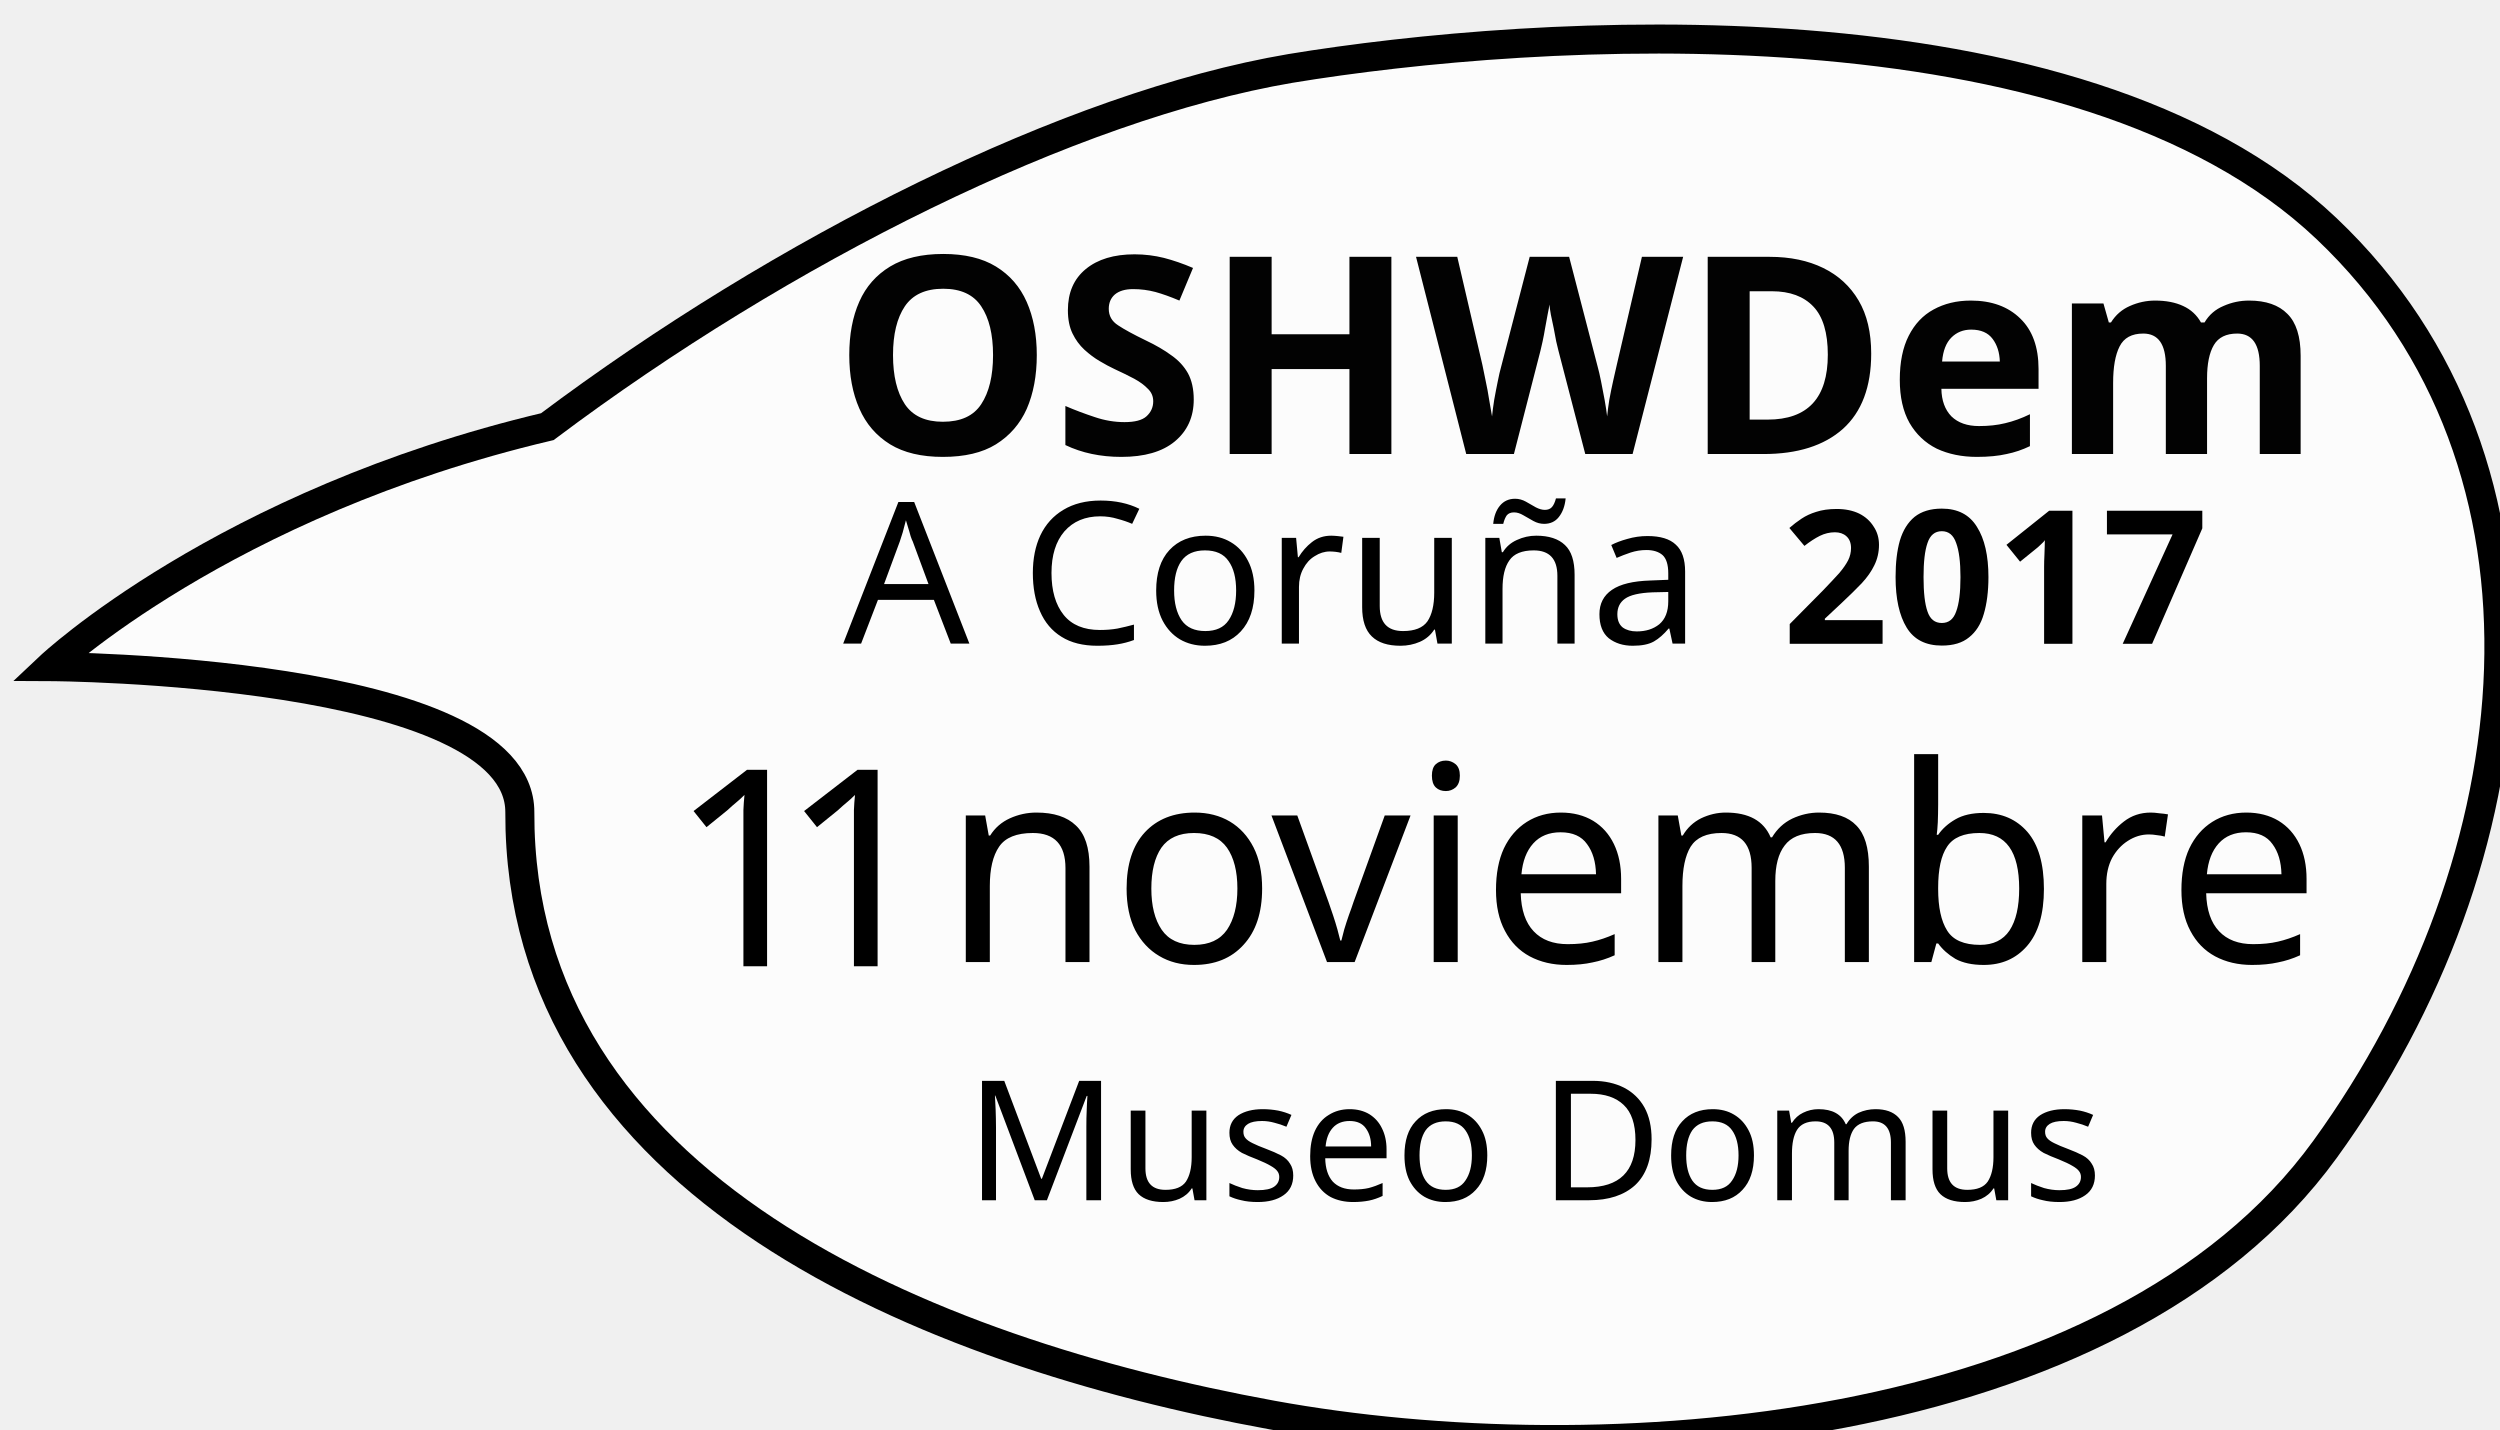
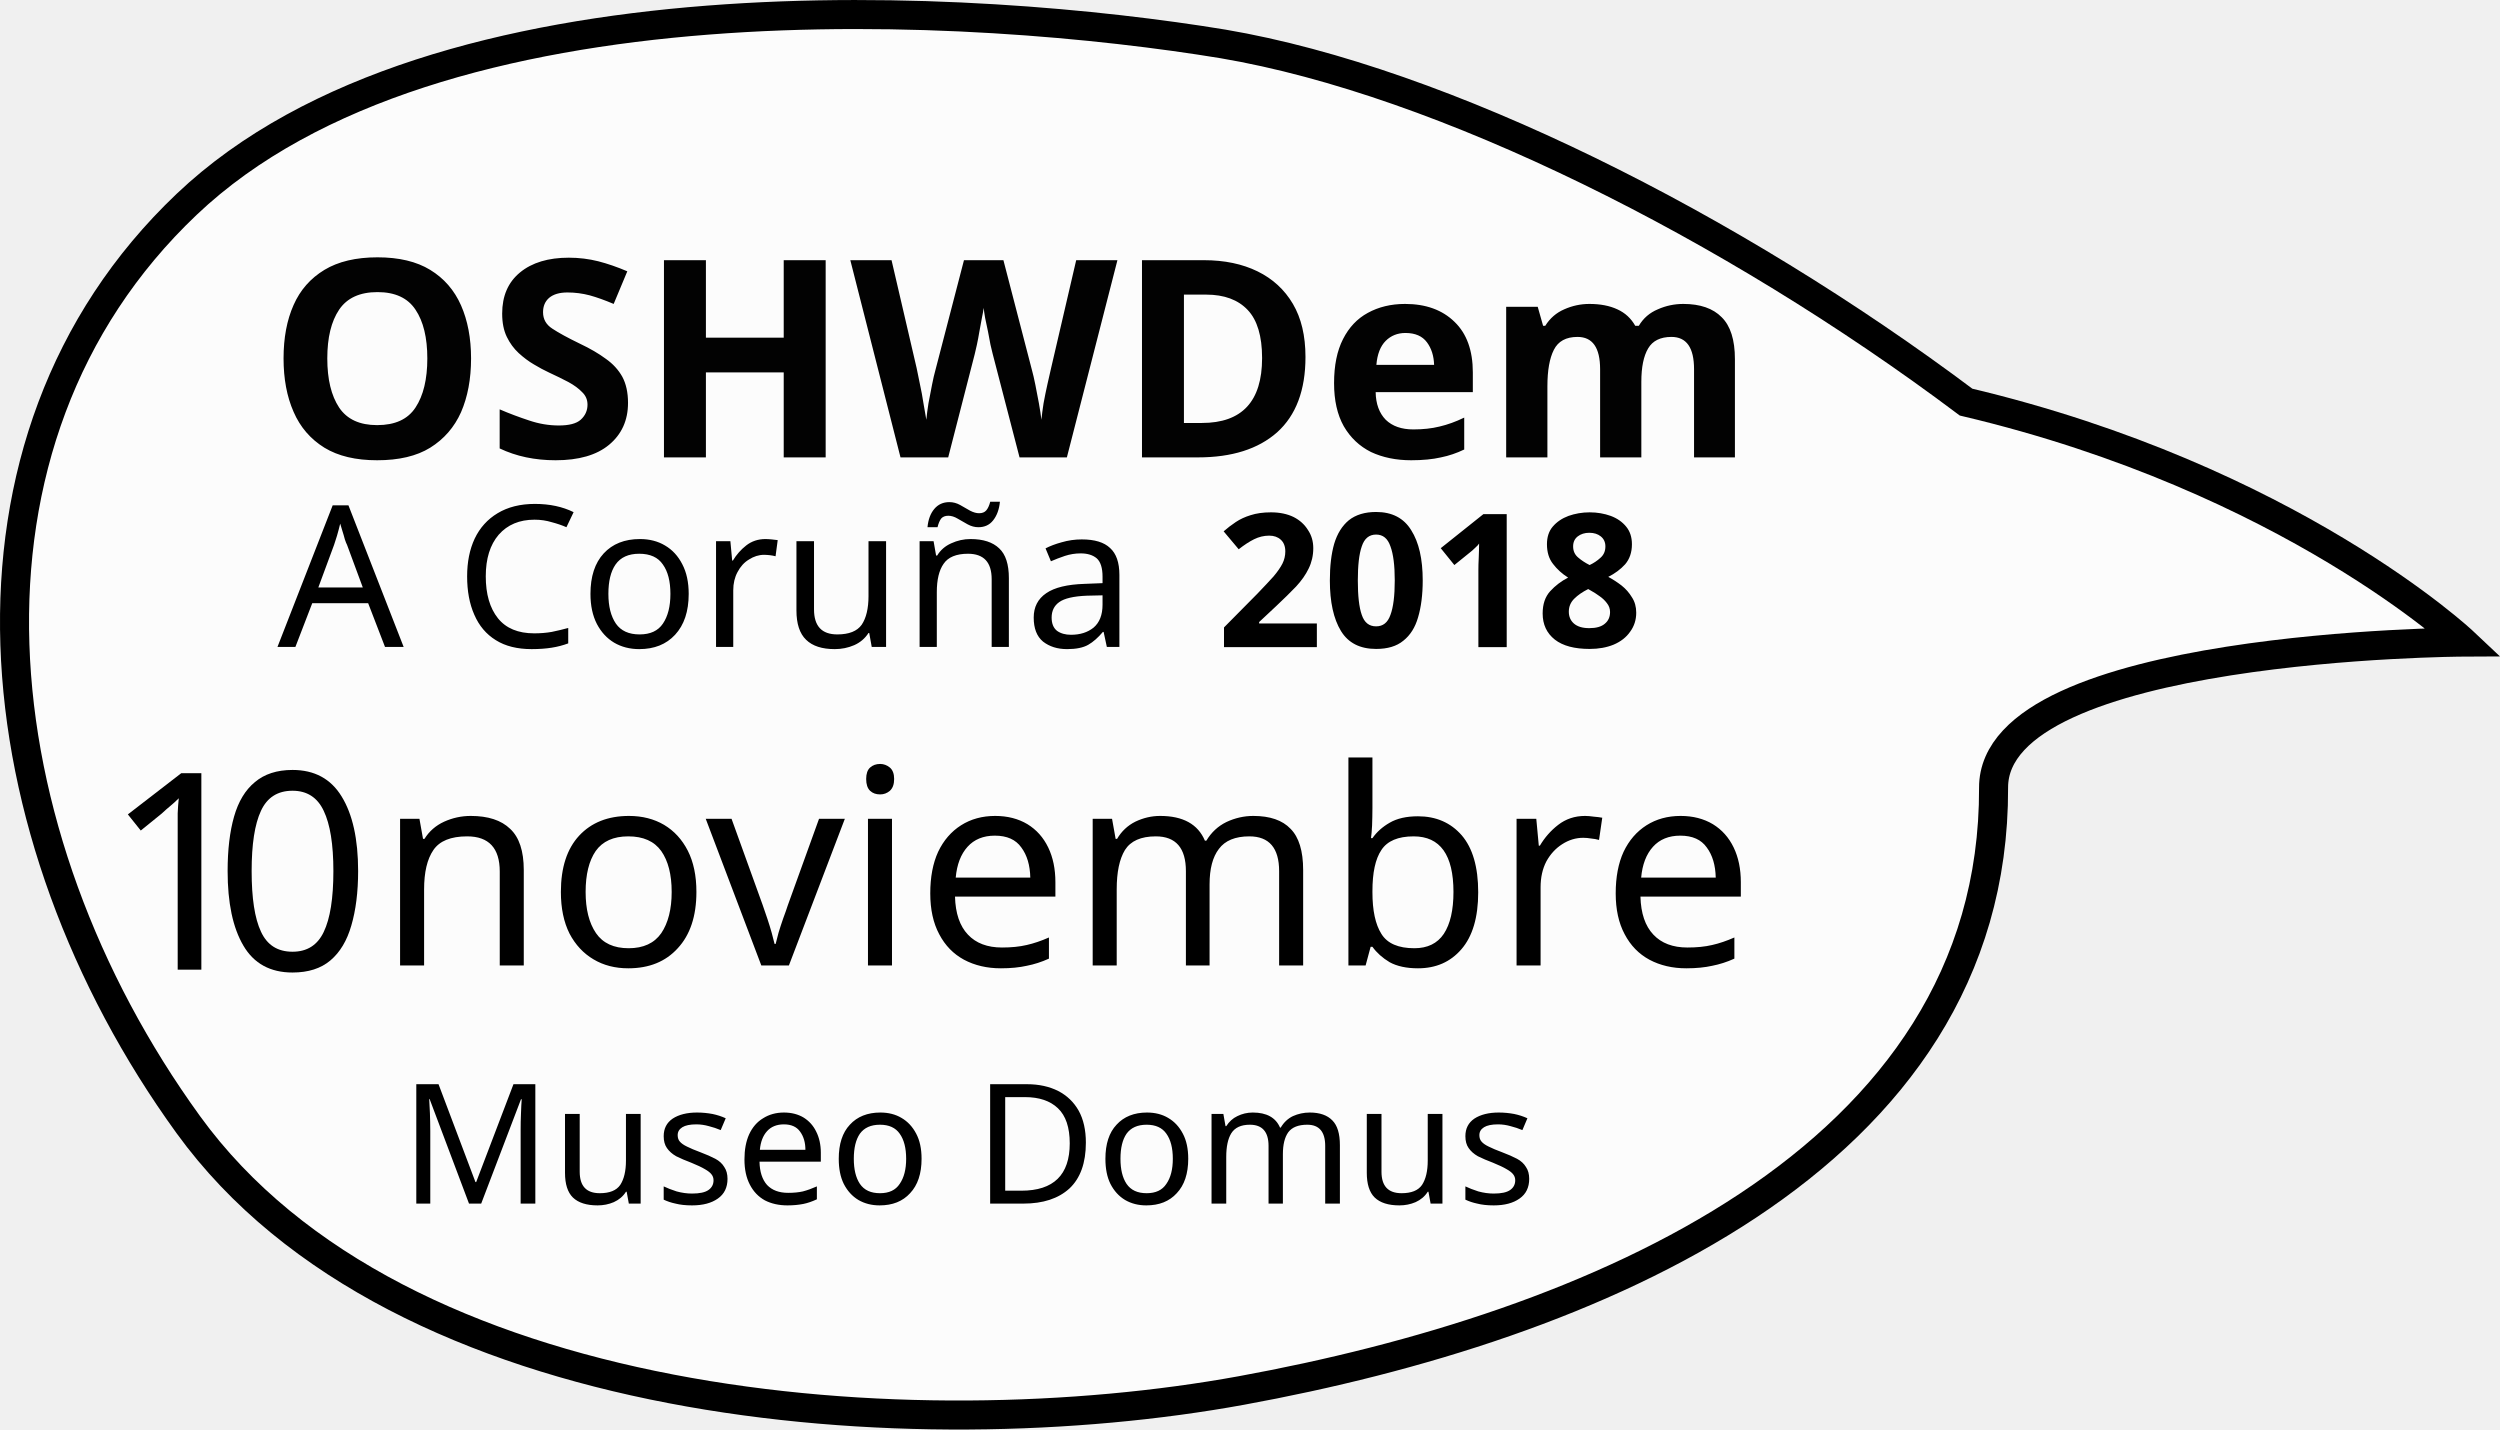
<svg xmlns="http://www.w3.org/2000/svg" width="108.949mm" height="62.3mm" viewBox="0 0 108.949 62.3" version="1.1" id="svg111">
  <defs id="defs105" />
-   <g id="layer1" transform="translate(-52.11494,-55.69507)">
+   <g id="layer1" transform="translate(-76.7688,-55.54859)">
    <g transform="translate(-3.131962,21.0322)" id="g79">
-       <path id="path89" d="m 111.48,37.646 c 10.552,-1.739 34.271,-3.358 45.165,6.988 10.894,10.346 9.095,27.458 -0.067,40.106 C 147.415,97.388 124.965,98.938 110.679,96.329 95.585,93.572 77.85,86.369 77.901,70.06 c 0.02,-6.253 -20.484,-6.346 -20.484,-6.346 0,0 7.542,-7.112 21.683,-10.458 10.249,-7.691 22.794,-13.98 32.379,-15.61 z" style="fill:#ffffff;fill-opacity:0.791;stroke:#000000;stroke-width:1.265;stroke-linecap:butt;stroke-linejoin:miter;stroke-miterlimit:4;stroke-dasharray:none;stroke-opacity:1" />
+       <path id="path89" d="m 133.202,36.431 c -10.552,-1.739 -34.271,-3.358 -45.165,6.988 -10.894,10.346 -9.095,27.458 0.067,40.106 9.162,12.648 31.612,14.197 45.899,11.588 15.093,-2.757 32.829,-9.959 32.777,-26.269 -0.02,-6.253 20.484,-6.346 20.484,-6.346 0,0 -7.542,-7.112 -21.683,-10.458 C 155.332,44.35 142.787,38.06 133.202,36.431 Z" style="fill:#ffffff;fill-opacity:0.791;stroke:#000000;stroke-width:1.265;stroke-linecap:butt;stroke-linejoin:miter;stroke-miterlimit:4;stroke-dasharray:none;stroke-opacity:1" />
      <text id="text898" y="54.449" x="91.555" style="font-style:normal;font-weight:normal;font-size:12.028px;font-family:sans-serif;opacity:0.99;fill:#000000;fill-opacity:1;stroke:none;stroke-width:0.301" xml:space="preserve">
        <tspan style="font-style:normal;font-variant:normal;font-weight:bold;font-stretch:normal;font-size:12.028px;font-family:Geneva;-inkscape-font-specification:'Geneva, Bold';font-variant-ligatures:normal;font-variant-caps:normal;font-variant-numeric:normal;font-feature-settings:normal;text-align:start;writing-mode:lr-tb;text-anchor:start;fill:#000000;fill-opacity:1;stroke-width:0.301" y="54.449" x="91.555" id="tspan896">OSHWDem</tspan>
      </text>
      <text id="text4305" y="76.59" x="93.221" style="font-style:normal;font-weight:normal;font-size:11.916px;font-family:sans-serif;fill:#000000;fill-opacity:1;stroke:none;stroke-width:0.298" xml:space="preserve">
        <tspan style="font-style:normal;font-variant:normal;font-weight:normal;font-stretch:normal;font-size:11.916px;font-family:Geneva;-inkscape-font-specification:'Geneva, Normal';font-variant-ligatures:normal;font-variant-caps:normal;font-variant-numeric:normal;font-feature-settings:normal;text-align:start;writing-mode:lr-tb;text-anchor:start;stroke-width:0.298" y="76.59" x="93.221" id="tspan4303"> noviembre</tspan>
      </text>
      <text id="text4317" y="62.719" x="132.915" style="font-style:normal;font-variant:normal;font-weight:bold;font-stretch:normal;font-size:8.119px;font-family:sans-serif;-inkscape-font-specification:'sans-serif, Bold';font-variant-ligatures:normal;font-variant-caps:normal;font-variant-numeric:normal;font-feature-settings:normal;text-align:start;writing-mode:lr-tb;text-anchor:start;fill:#000000;fill-opacity:1;stroke:none;stroke-width:0.203" xml:space="preserve">
-         <tspan style="font-style:normal;font-variant:normal;font-weight:bold;font-stretch:normal;font-size:8.119px;font-family:sans-serif;-inkscape-font-specification:'sans-serif, Bold';font-variant-ligatures:normal;font-variant-caps:normal;font-variant-numeric:normal;font-feature-settings:normal;text-align:start;writing-mode:lr-tb;text-anchor:start;stroke-width:0.203" y="62.719" x="132.915" id="tspan4315">2017</tspan>
+         <tspan style="font-style:normal;font-variant:normal;font-weight:bold;font-stretch:normal;font-size:8.119px;font-family:sans-serif;-inkscape-font-specification:'sans-serif, Bold';font-variant-ligatures:normal;font-variant-caps:normal;font-variant-numeric:normal;font-feature-settings:normal;text-align:start;writing-mode:lr-tb;text-anchor:start;stroke-width:0.203" y="62.719" x="132.915" id="tspan4315">2018</tspan>
      </text>
      <text id="text4329" y="86.969" x="97.341" style="font-style:normal;font-variant:normal;font-weight:normal;font-stretch:normal;font-size:7.285px;font-family:Geneva;-inkscape-font-specification:'Geneva, Normal';font-variant-ligatures:normal;font-variant-caps:normal;font-variant-numeric:normal;font-feature-settings:normal;text-align:start;writing-mode:lr-tb;text-anchor:start;fill:#000000;fill-opacity:1;stroke:none;stroke-width:0.182" xml:space="preserve">
        <tspan style="font-style:normal;font-variant:normal;font-weight:normal;font-stretch:normal;font-size:7.285px;font-family:Geneva;-inkscape-font-specification:'Geneva, Normal';font-variant-ligatures:normal;font-variant-caps:normal;font-variant-numeric:normal;font-feature-settings:normal;text-align:start;writing-mode:lr-tb;text-anchor:start;stroke-width:0.182" y="86.969" x="97.341" id="tspan4327">Museo Domus</tspan>
      </text>
      <text id="text4333" y="62.712" x="91.993" style="font-style:normal;font-weight:normal;font-size:8.604px;font-family:sans-serif;fill:#000000;fill-opacity:1;stroke:none;stroke-width:0.215" xml:space="preserve">
        <tspan style="stroke-width:0.215" y="62.712" x="91.993" id="tspan4331">A Coruña</tspan>
      </text>
      <text id="text4345" y="76.771" x="84.409" style="font-style:normal;font-weight:normal;font-size:11.992px;font-family:sans-serif;fill:#000000;fill-opacity:1;stroke:none;stroke-width:0.3" xml:space="preserve">
        <tspan style="font-style:normal;font-variant:normal;font-weight:normal;font-stretch:normal;font-size:11.992px;font-family:Geneva;-inkscape-font-specification:'Geneva, Normal';font-variant-ligatures:normal;font-variant-caps:normal;font-variant-numeric:normal;font-feature-settings:normal;text-align:start;writing-mode:lr-tb;text-anchor:start;stroke-width:0.3" y="76.771" x="84.409" id="tspan4343">1</tspan>
      </text>
      <text xml:space="preserve" style="font-style:normal;font-weight:normal;font-size:11.992px;font-family:sans-serif;fill:#000000;fill-opacity:1;stroke:none;stroke-width:0.3" x="89.225" y="76.771" id="text4353">
-         <tspan id="tspan4351" x="89.225" y="76.771" style="font-style:normal;font-variant:normal;font-weight:normal;font-stretch:normal;font-size:11.992px;font-family:Geneva;-inkscape-font-specification:'Geneva, Normal';font-variant-ligatures:normal;font-variant-caps:normal;font-variant-numeric:normal;font-feature-settings:normal;text-align:start;writing-mode:lr-tb;text-anchor:start;stroke-width:0.3">1</tspan>
+         <tspan id="tspan4351" x="89.225" y="76.771" style="font-style:normal;font-variant:normal;font-weight:normal;font-stretch:normal;font-size:11.992px;font-family:Geneva;-inkscape-font-specification:'Geneva, Normal';font-variant-ligatures:normal;font-variant-caps:normal;font-variant-numeric:normal;font-feature-settings:normal;text-align:start;writing-mode:lr-tb;text-anchor:start;stroke-width:0.3">0</tspan>
      </text>
      <rect style="fill:none;stroke-width:0.265" id="rect168" width="148.439" height="88.374" x="19.203" y="11.094" />
    </g>
  </g>
</svg>
